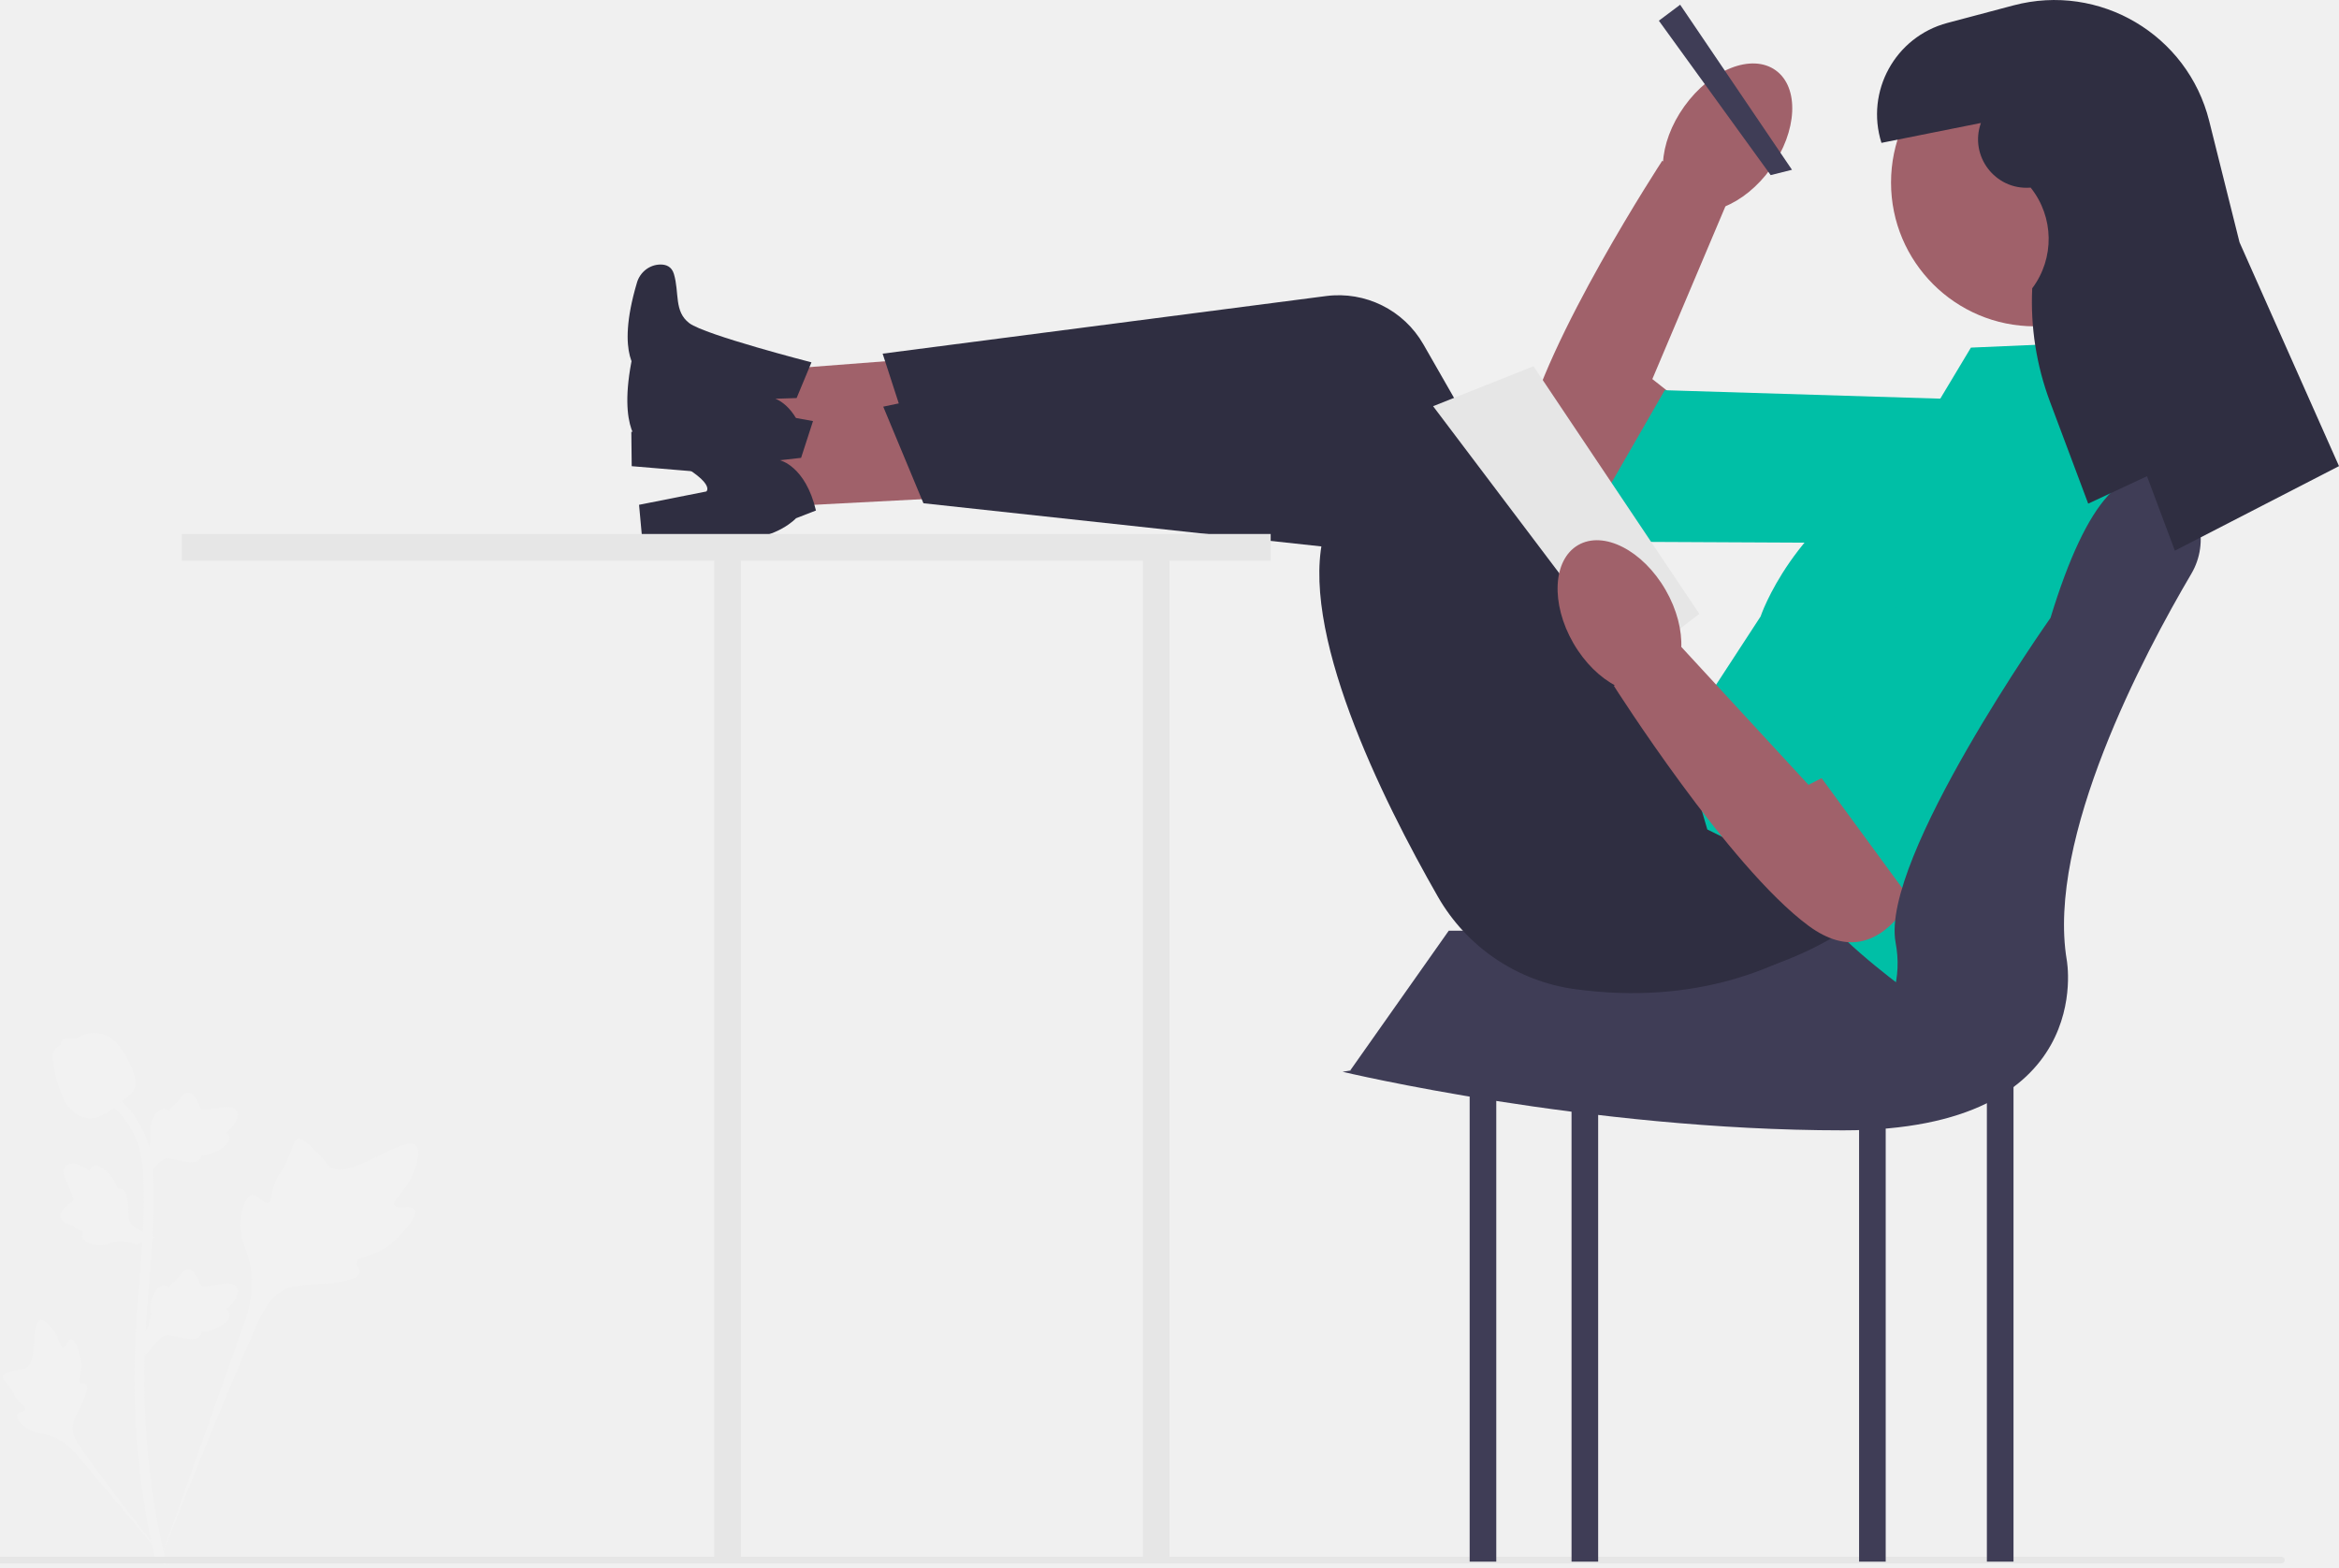
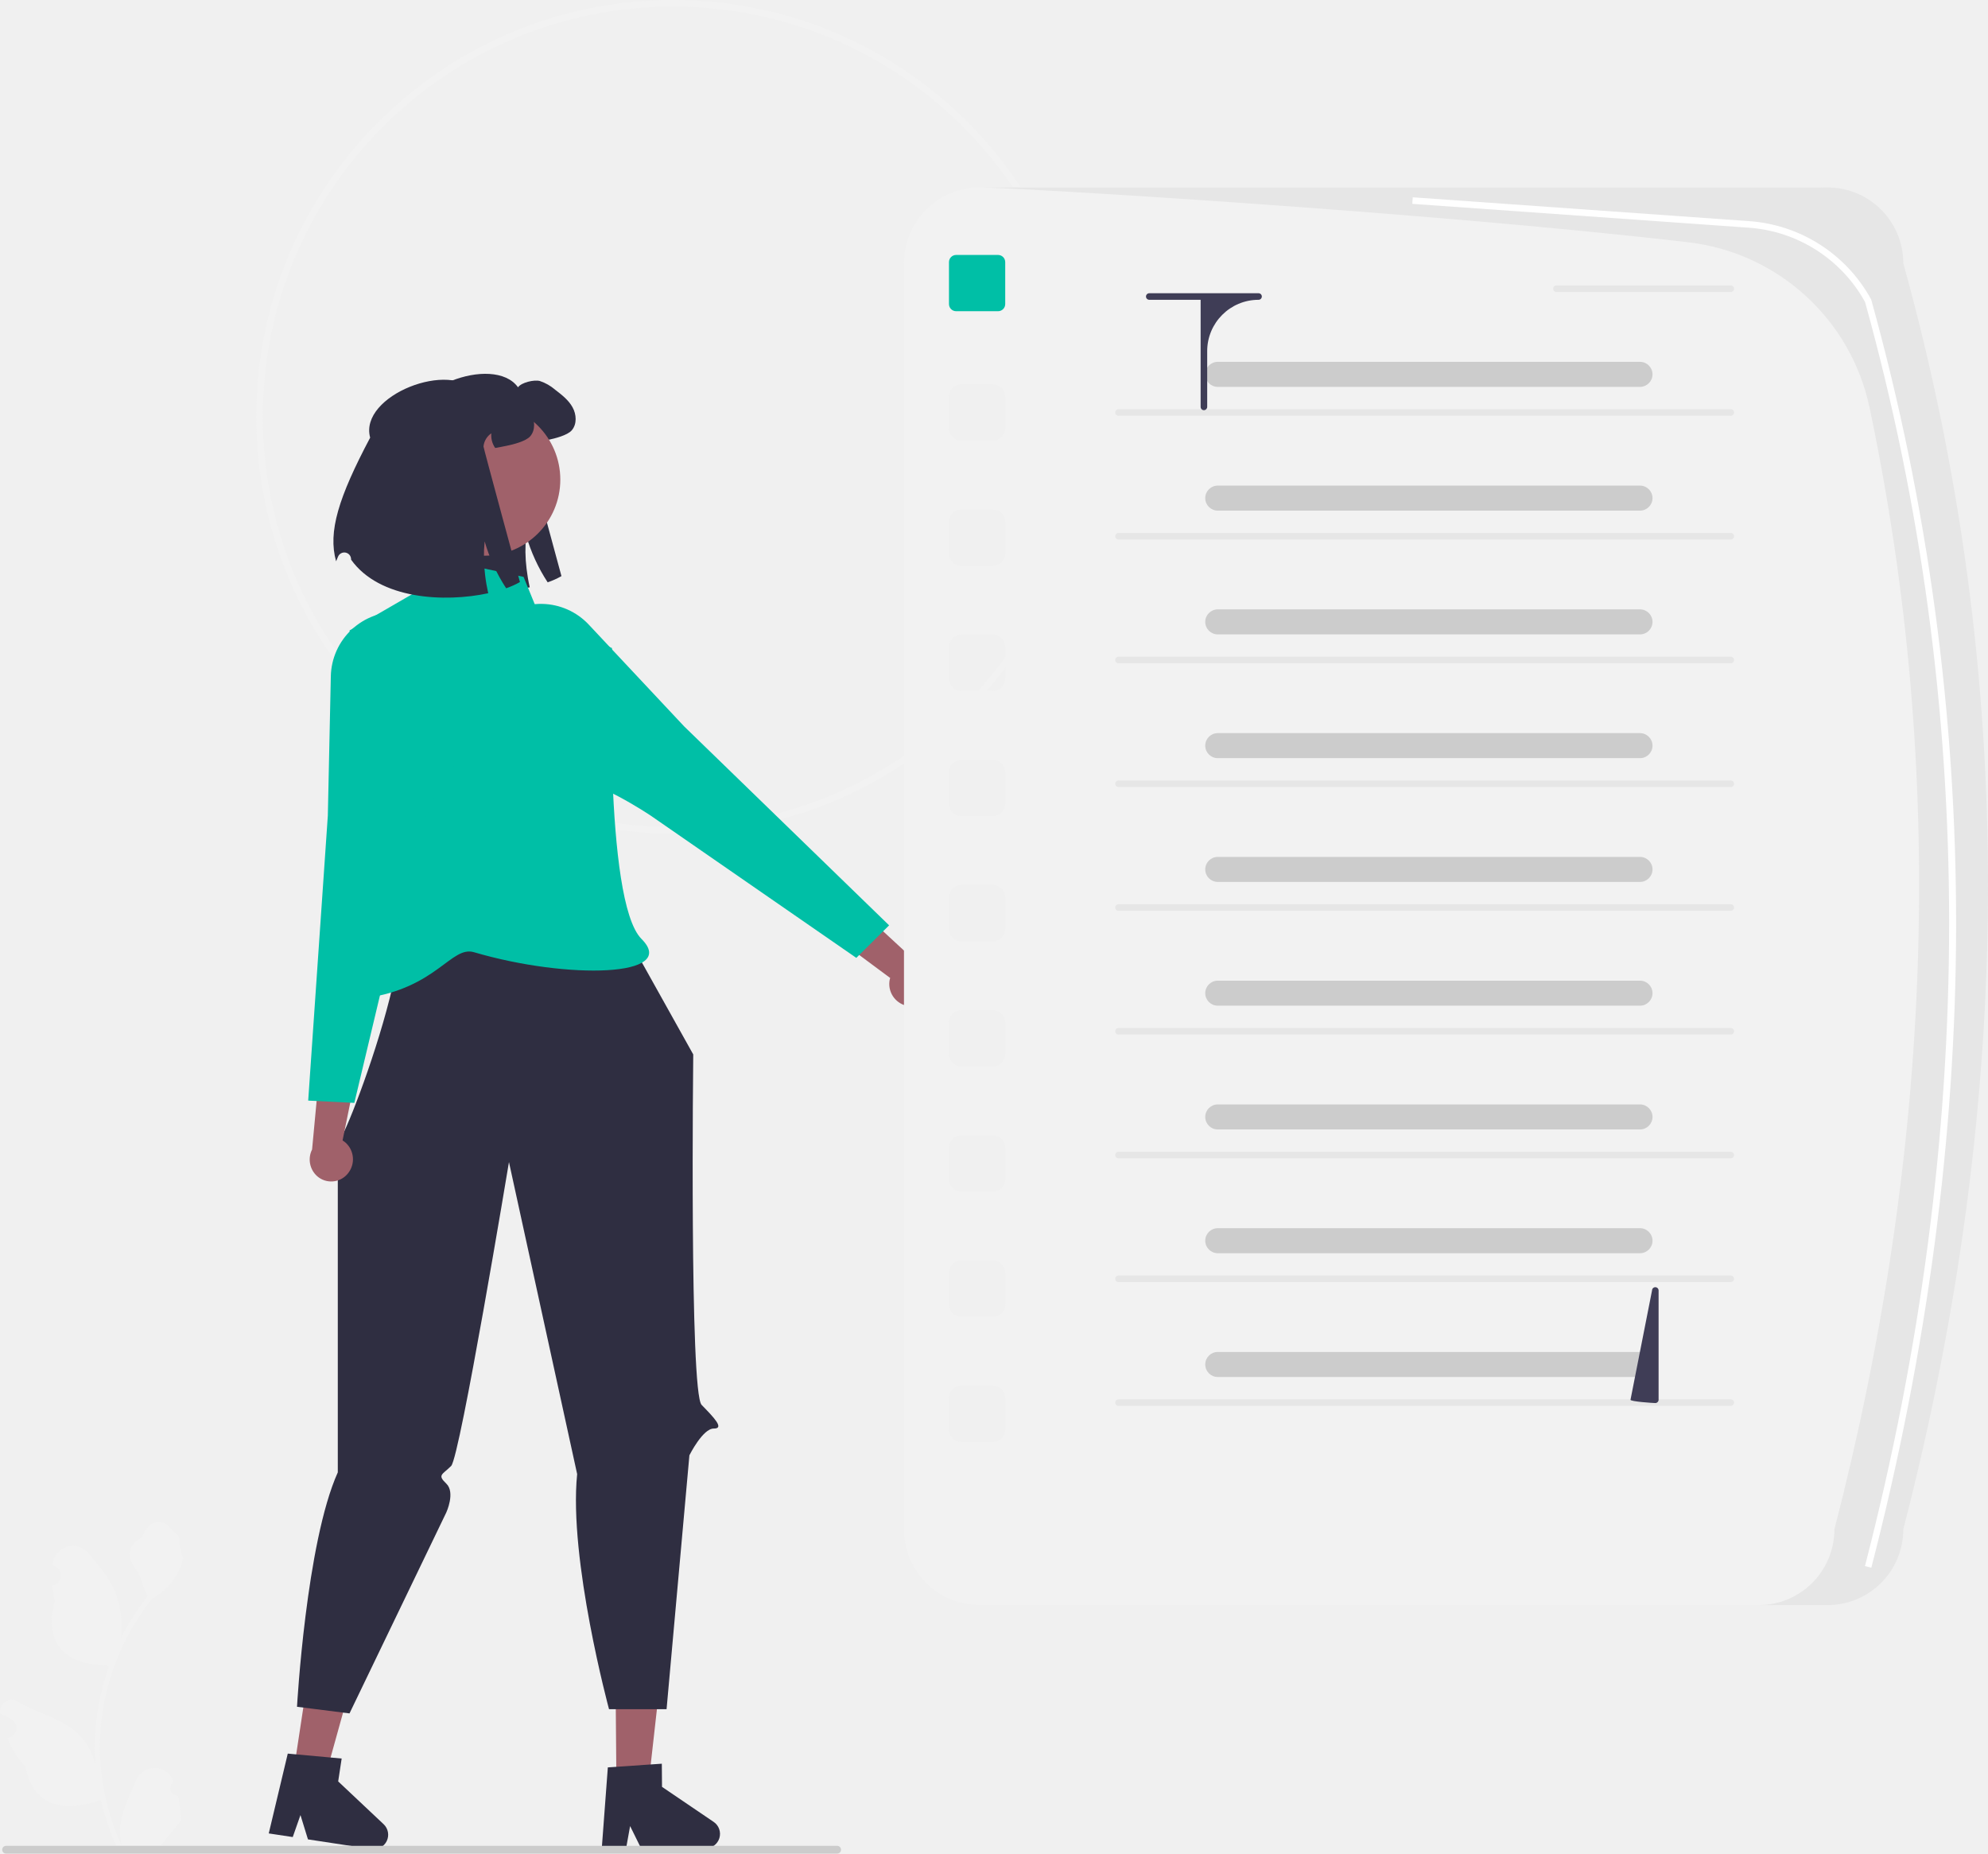
- <svg xmlns="http://www.w3.org/2000/svg" width="596.882" height="400.001" viewBox="0 0 596.882 400.001">
-   <g>
-     <path d="M105.784,308.736c-.844-1.424-4.497,.101-5.168-1.191-.669-1.287,2.724-3.249,4.663-7.73,.35-.808,2.553-5.9,.922-7.472-3.092-2.978-17.24,9.313-22.191,5.29-1.087-.883-1.846-2.645-5.134-5.506-1.308-1.138-2.099-1.652-2.865-1.461-1.086,.271-1.172,1.725-2.337,4.584-1.747,4.287-2.78,4.028-3.798,7.449-.756,2.539-.583,4.016-1.472,4.303-1.258,.407-2.416-2.286-4.011-2.045-1.627,.246-2.611,3.382-2.922,5.73-.583,4.406,1.035,7.313,1.932,10.371,.975,3.322,1.553,8.375-.698,15.528l-22.277,62.766c4.918-12.879,19.158-48.185,25.142-61.305,1.727-3.787,3.635-7.629,7.551-9.145,3.77-1.46,8.949-.588,15.55-2.179,.771-.186,2.911-.73,3.18-1.988,.223-1.04-1.036-1.621-.842-2.595,.259-1.307,2.734-1.323,5.775-2.831,2.144-1.063,3.48-2.328,4.629-3.415,.346-.328,5.495-5.262,4.371-7.157h-0Z" fill="#f2f2f2" />
-     <path d="M18.139,341.778c-.942,.004-1.248,2.236-2.076,2.193-.825-.043-.808-2.275-2.448-4.519-.296-.405-2.159-2.955-3.401-2.608-2.354,.658-.404,11.148-3.806,12.418-.747,.279-1.831,.143-4.184,.931-.936,.314-1.417,.554-1.544,.985-.18,.611,.508,1.073,1.575,2.47,1.6,2.094,1.175,2.527,2.56,4.013,1.028,1.104,1.803,1.445,1.687,1.964-.163,.735-1.819,.526-2.161,1.379-.349,.87,.907,2.257,1.969,3.087,1.994,1.558,3.888,1.602,5.647,2.044,1.912,.48,4.559,1.654,7.42,4.823l24.378,29.044c-4.902-6.13-18.122-23.306-22.835-30.029-1.361-1.941-2.696-3.985-2.31-6.345,.371-2.272,2.293-4.562,3.417-8.261,.131-.432,.481-1.639-.058-2.134-.446-.409-1.095,.041-1.517-.335-.567-.504,.14-1.724,.277-3.651,.097-1.359-.138-2.38-.341-3.258-.061-.265-.997-4.215-2.251-4.21v0Z" fill="#f2f2f2" />
-     <path d="M36.939,345.998l-.568-5.068,.259-.384c1.2-1.777,1.812-3.512,1.819-5.159,.001-.262-.011-.524-.023-.79-.049-1.057-.11-2.371,.575-3.903,.384-.854,1.463-2.831,3.086-2.587,.437,.061,.767,.262,1.018,.497,.037-.059,.075-.117,.115-.181,.505-.771,.905-1.101,1.291-1.419,.296-.245,.602-.497,1.082-1.094,.21-.262,.374-.492,.513-.685,.42-.585,.968-1.282,1.935-1.27,1.033,.049,1.574,.903,1.932,1.468,.64,1.008,.93,1.735,1.122,2.217,.07,.176,.149,.374,.19,.436,.333,.489,3.038,.032,4.057-.135,2.289-.382,4.27-.712,5.087,.732,.585,1.033,.151,2.398-1.33,4.168-.461,.551-.952,.969-1.388,1.297,.361,.215,.684,.546,.815,1.065h0c.308,1.228-.748,2.459-3.137,3.663-.593,.301-1.392,.702-2.512,.896-.527,.091-1.002,.113-1.408,.125-.009,.235-.064,.489-.207,.751-.42,.771-1.293,1.138-2.61,1.05-1.449-.076-2.642-.352-3.694-.595-.919-.21-1.711-.389-2.332-.347-1.153,.093-2.041,1.016-3.083,2.212l-2.603,3.042h-0Z" fill="#f2f2f2" />
-     <path d="M39.572,315.823l-4.758,1.835-.437-.153c-2.023-.71-3.857-.862-5.452-.451-.254,.065-.504,.143-.759,.223-1.01,.315-2.266,.708-3.922,.434-.924-.155-3.11-.697-3.285-2.329-.052-.438,.059-.809,.222-1.111-.066-.021-.133-.042-.204-.065-.874-.293-1.295-.597-1.7-.889-.312-.224-.633-.456-1.332-.769-.307-.137-.571-.237-.793-.322-.672-.258-1.486-.611-1.719-1.549-.215-1.011,.474-1.751,.93-2.241,.813-.875,1.442-1.34,1.86-1.648,.153-.112,.324-.239,.373-.294,.389-.446-.74-2.947-1.159-3.891-.95-2.118-1.772-3.95-.582-5.106,.851-.828,2.282-.754,4.369,.229,.65,.307,1.179,.675,1.607,1.013,.117-.404,.354-.8,.823-1.058h0c1.11-.61,2.569,.099,4.339,2.105,.442,.498,1.033,1.169,1.504,2.203,.221,.487,.363,.941,.478,1.331,.229-.051,.49-.063,.779,.009,.852,.21,1.429,.962,1.678,2.258,.294,1.421,.329,2.645,.362,3.724,.03,.942,.058,1.753,.255,2.344,.382,1.091,1.5,1.717,2.922,2.421l3.603,1.746-0,0Z" fill="#f2f2f2" />
-     <path d="M36.939,300.892l-.568-5.068,.259-.384c1.2-1.777,1.812-3.512,1.819-5.159,.001-.262-.011-.524-.023-.79-.049-1.057-.11-2.371,.575-3.903,.384-.854,1.463-2.831,3.086-2.587,.437,.061,.767,.262,1.018,.497,.037-.059,.075-.117,.115-.181,.505-.771,.905-1.101,1.291-1.419,.296-.245,.602-.497,1.082-1.094,.21-.262,.374-.492,.513-.685,.42-.585,.968-1.282,1.935-1.27,1.033,.049,1.574,.903,1.932,1.468,.64,1.008,.93,1.735,1.122,2.217,.07,.176,.149,.374,.19,.436,.333,.489,3.038,.032,4.057-.135,2.289-.382,4.27-.712,5.087,.732,.585,1.033,.151,2.398-1.33,4.168-.461,.551-.952,.969-1.388,1.297,.361,.215,.684,.546,.815,1.065h0c.308,1.228-.748,2.459-3.137,3.663-.593,.301-1.392,.702-2.512,.896-.527,.091-1.002,.113-1.408,.125-.009,.235-.064,.489-.207,.751-.42,.771-1.293,1.138-2.61,1.05-1.449-.076-2.642-.352-3.694-.595-.919-.21-1.711-.389-2.332-.347-1.153,.093-2.041,1.016-3.083,2.212l-2.603,3.042h-0Z" fill="#f2f2f2" />
-     <path d="M42.124,399.269l-1.062-.666-.257-1.226,.257,1.226-1.238,.142c-.02-.115-.087-.379-.188-.793-.554-2.266-2.244-9.162-3.654-20.023-.984-7.581-1.541-15.376-1.656-23.17-.115-7.807,.255-13.717,.551-18.467,.224-3.583,.496-6.994,.762-10.317,.71-8.878,1.379-17.265,.881-26.55-.11-2.073-.341-6.387-2.862-10.978-1.462-2.663-3.476-5.027-5.987-7.023l1.561-1.963c2.771,2.207,5,4.826,6.623,7.782,2.795,5.09,3.047,9.791,3.168,12.05,.507,9.449-.17,17.916-.887,26.88-.264,3.311-.536,6.708-.759,10.276-.294,4.706-.66,10.565-.546,18.271,.113,7.701,.663,15.4,1.634,22.886,1.392,10.724,3.058,17.517,3.605,19.749,.291,1.192,.352,1.441,.054,1.914v-0Z" fill="#f2f2f2" />
-     <path d="M23.075,285.406c-.103,0-.207-.002-.312-.01-2.134-.115-4.11-1.392-5.875-3.796-.827-1.131-1.251-2.42-2.095-4.992-.131-.396-.767-2.408-1.154-5.176-.253-1.808-.221-2.565,.137-3.233,.398-.744,1.041-1.263,1.766-1.613-.032-.24-.006-.487,.098-.739,.427-1.045,1.563-.908,2.177-.842,.311,.039,.699,.091,1.117,.069,.658-.032,1.012-.228,1.548-.521,.513-.281,1.15-.631,2.096-.825,1.865-.389,3.427,.14,3.942,.313,2.71,.903,4.046,3.01,5.593,5.45,.308,.489,1.367,2.271,2.065,4.713,.504,1.762,.433,2.545,.281,3.128-.308,1.197-1.036,1.882-2.885,3.394-1.931,1.583-2.9,2.376-3.732,2.858-1.937,1.118-3.153,1.821-4.768,1.821v0Z" fill="#f2f2f2" />
-   </g>
-   <path d="M583.04,398.13h0c0,.464-.376,.84-.84,.84H0v-1.68H582.2c.464,0,.84,.376,.84,.84Z" fill="#e6e6e6" />
-   <g>
-     <g>
-       <path d="M414.967,132.595s-31.339,3.769-26.053-21.009c5.286-24.778,35.259-70.545,35.259-70.545l17.009,9.539-19.527,46.158,8.406,6.632-15.094,29.226Z" fill="#a0616a" />
-       <polygon points="517.666 102.43 513.25 138.75 402.592 138.208 424.816 99.583 517.666 102.43" fill="#00bfa6" />
-       <ellipse cx="440.857" cy="35.06" rx="21.062" ry="13.588" transform="translate(155.6948 373.0935) rotate(-54.39629)" fill="#a0616a" />
-     </g>
-     <rect x="431.611" y="316.316" width="157.624" height="6.794" transform="translate(190.7093 830.1362) rotate(-90)" fill="#3f3d56" />
-     <rect x="398.999" y="316.316" width="157.624" height="6.794" transform="translate(158.0973 797.5243) rotate(-90)" fill="#3f3d56" />
-     <rect x="166.639" y="266.719" width="256.819" height="6.794" transform="translate(24.93198 565.1643) rotate(-90)" fill="#e6e6e6" />
-     <rect x="325.622" y="316.316" width="157.624" height="6.794" transform="translate(84.72051 724.1474) rotate(-90)" fill="#3f3d56" />
-     <rect x="299.622" y="316.316" width="157.624" height="6.794" transform="translate(58.72051 698.1474) rotate(-90)" fill="#3f3d56" />
-     <polygon points="500.911 237.504 369.709 237.504 344.541 273.204 475.093 280.987 500.911 237.504" fill="#3f3d56" />
-     <g>
-       <g>
-         <polygon points="260.667 115.362 261.263 89.472 182.077 95.563 181.672 113.106 260.667 115.362" fill="#a0616a" />
-         <path d="M207.074,92.47l-3.787,9.112-5.439,.174s6.368,1.95,8.138,13.522l-5.226,1.567s-5.019,4.683-14.401,4.228l-25.155-2.104-.097-8.769,17.386-2.009s3.874-2.549-15.303-13.027c0,0-6.353-3.885-.639-23.068,.785-2.637,3.157-4.53,5.908-4.59,1.518-.033,2.94,.512,3.508,2.398,1.445,4.799-.017,9.584,3.955,12.579,3.972,2.996,31.154,9.988,31.154,9.988Z" fill="#2f2e41" />
-       </g>
-       <path d="M491.092,214.34s-27.322,46.469-89.145,38.095c-14.712-1.993-27.656-10.74-35.03-23.626-14.253-24.906-35.896-68.515-28.88-93.209l-104.562-19.956-8.238-25.394,113.163-14.7c10.01-1.3,19.815,3.567,24.83,12.327l55.124,96.268,16.433,1.794,56.305,28.401Z" fill="#2f2e41" />
-     </g>
-     <g>
-       <g>
-         <polygon points="262.731 125.96 261.242 100.106 182.803 112.548 183.811 130.067 262.731 125.96" fill="#a0616a" />
-         <path d="M207.471,107.454l-3.042,9.387-5.408,.611s6.505,1.432,9.199,12.824l-5.083,1.982s-4.626,5.071-14.014,5.373l-25.243-.074-.802-8.733,17.168-3.401s3.656-2.852-16.302-11.753c0,0-6.645-3.361-2.493-22.942,.571-2.691,2.783-4.77,5.519-5.05,1.51-.155,2.972,.274,3.69,2.108,1.827,4.667,.754,9.554,4.954,12.22,4.2,2.667,31.856,7.45,31.856,7.45Z" fill="#2f2e41" />
-       </g>
-       <path d="M500.372,206.08s-23.495,48.517-85.792,45.143c-14.825-.803-28.43-8.48-36.817-20.731-16.211-23.678-41.292-65.405-36.285-90.583l-105.829-11.479-10.255-24.649,111.613-23.756c9.873-2.101,20.038,1.962,25.742,10.289l62.691,91.521,16.524,.466,58.408,23.779Z" fill="#2f2e41" />
-     </g>
-     <polygon points="428.754 1.206 423.319 5.283 451.854 44.689 457.289 43.33 428.754 1.206" fill="#3f3d56" />
-     <path d="M502.949,88.712l31.253-1.359,13.588,61.147s-28.535,107.348-62.506,103.271c0,0-21.062-15.627-21.062-21.062s-28.535-19.024-28.535-19.024l-6.794-23.1,20.382-31.253s8.153-24.459,35.33-38.047l18.344-30.574Z" fill="#00bfa6" />
-     <polygon points="324.263 136.271 46.382 136.271 46.382 143.066 182.265 143.066 182.265 398.526 189.059 398.526 189.059 143.066 324.263 143.066 324.263 136.271" fill="#e6e6e6" />
-     <circle cx="519.255" cy="46.589" r="36.688" fill="#a0616a" />
-     <polygon points="391.332 93.468 365.707 103.659 415.984 170.242 433.649 156.654 391.332 93.468" fill="#e6e6e6" />
-     <g>
-       <path d="M491.399,221.198s-9.512,30.098-29.894,15.049-49.683-61.249-49.683-61.249l15.712-11.55,33.971,36.849,9.512-4.916,20.382,25.818Z" fill="#a0616a" />
-       <polygon points="506.346 115.21 537.599 134.233 491.399 234.787 461.505 194.022 506.346 115.21" fill="#00bfa6" />
-       <ellipse cx="413.266" cy="157.333" rx="13.588" ry="21.062" transform="translate(-23.29944 227.7118) rotate(-30)" fill="#a0616a" />
-     </g>
-     <path d="M523.267,157.67c9.416-30.869,19.52-40.637,30.144-34.521,8.086,4.655,10.52,15.252,5.781,23.289-12.079,20.487-36.97,67.428-31.785,98.539,0,0,8.153,43.483-57.071,43.483-65.224,0-127.73-14.947-127.73-14.947l33.971-5.435,77.254,5.518c17.651,1.261,32.527-13.842,30.169-31.379-.078-.579-.17-1.164-.278-1.756-3.873-21.301,39.545-82.79,39.545-82.79Z" fill="#3f3d56" />
-   </g>
-   <path d="M505.504,31.38c-2.997,8.392,3.588,17.106,12.48,16.513l.212-.014h0c5.977,7.471,6.142,18.04,.401,25.694h0c-.472,9.865,1.074,19.723,4.542,28.971l9.744,25.983,15-7,7.118,19,41.882-21.575-25.383-57.111-7.746-30.984c-5.511-22.044-27.997-35.313-49.958-29.479l-16.849,4.475c-13.311,3.536-20.972,17.472-16.825,30.605v0l25.383-5.077" fill="#2f2e41" />
+ <svg xmlns="http://www.w3.org/2000/svg" data-name="Layer 1" width="605.924" height="564.849" viewBox="0 0 605.924 564.849">
+   <path d="M502.152,421.575a127,127,0,1,1,127-127h0A127.144,127.144,0,0,1,502.152,421.575Zm0-252a125,125,0,1,0,125,125A125,125,0,0,0,502.152,169.575Z" transform="translate(-297.0382 -167.5753)" fill="#f2f2f2" />
+   <path d="M422.513,299.128c-3.529-12.867,24.936-23.901,32.41-13.539,1.039-1.473,4.881-2.368,6.643-1.916a13.745,13.745,0,0,1,4.691,2.675c1.988,1.527,4.049,3.109,5.269,5.305,1.229,2.187,1.419,5.17-.235,7.068-1.311,1.509-5.179,2.485-7.149,2.883-1.374.28-2.531.506-3.525.669a6.739,6.739,0,0,1-1.175-4.456,5.47,5.47,0,0,0-2.386,4.013c-.027.334,11.108,41.304,11.108,41.304a24.287,24.287,0,0,1-4.203,1.889,52.848,52.848,0,0,1-6.553-14.28,45.761,45.761,0,0,0,.127,10.168,55.944,55.944,0,0,0,.958,5.631c-13.232,2.856-33.133,1.916-41.792-10.231l-.004-.151a2.067,2.067,0,0,0-3.993-.721c-.21.536-.403 1-.576,1.369C409.607,327.788,412.87,317.349,422.513,299.128Z" transform="translate(-297.0382 -167.5753)" fill="#2f2e41" />
+   <polygon points="187.875 543.116 197.734 543.033 202.098 504.12 187.548 504.243 187.875 543.116" fill="#a0616a" />
+   <path d="M514.56,722.76,498.815,712.08l-.059-7.055-3.386.227-10.496.724-2.573.171-1.868,24.935,7.396-.067,1.26-6.991,3.431,6.956,19.601-.164a4.408,4.408,0,0,0,2.439-8.055Z" transform="translate(-297.0382 -167.5753)" fill="#2f2e41" />
+   <polygon points="89.571 539.272 99.318 540.754 109.798 503.025 95.412 500.839 89.571 539.272" fill="#a0616a" />
+   <path d="M413.967,723.464l-13.853-13.042,1.06-6.975-3.379-.313-10.478-.95-2.568-.239-5.798,24.323,7.313,1.107,2.353-6.703,2.285,7.412,19.379,2.947a4.408,4.408,0,0,0,3.685-7.566Z" transform="translate(-297.0382 -167.5753)" fill="#2f2e41" />
+   <path d="M480.379,438.829l27.953,50.064S507.165,591.858,510.88,595.677s7.078,7.244,3.715,7.213-7.434,8.153-7.434,8.153l-6.957,77.364h-17.543s-12.344-45.623-9.713-71.64l-20.782-95.077s-14.93,89.913-17.621,92.604-4.314,2.672-1.484,5.372,0,8.808,0,8.808l-29.498,61.221-16-2.018s2.774-49.979,12.433-71.435V514.848c-.728,8.693,33.303-79.296,12.493-72.691C419.072,440.067,480.379,438.829,480.379,438.829Z" transform="translate(-297.0382 -167.5753)" fill="#2f2e41" />
+   <path d="M456.62,343.367l-28.416-6.028-5.642,11.357-19,11s12.247,50.076,12.177,57.119c-.177,17.881-28.788,57.965-7.177,54.881s26-16,32.938-13.958c28.622,8.426,62.638,7.533,51.062-4.042s-8.989-88.627-8.989-88.627l-22.42-10.595Z" transform="translate(-297.0382 -167.5753)" fill="#00bfa6" />
+   <path d="M403.025,525.222a6.821,6.821,0,0,0-.702-9.488,6.544,6.544,0,0,0-.876-.634l4.751-23.317-10.984-6.574-3.055,32.646a6.802,6.802,0,0,0,1.568,8.155,6.51,6.51,0,0,0,9.183-.651Q402.968,525.291,403.025,525.222Z" transform="translate(-297.0382 -167.5753)" fill="#a0616a" />
+   <path d="M396.958,416.117l.914-42.49a20.023,20.023,0,0,1,20.949-19.572h0c8.682.406,6.369,3.875,8.675,12.256,3.748,13.623,5.189,21.497,4.284,23.404-.306.646-.629,1.264-.939,1.86-1.599,3.065-2.753,5.28.182,7.402a14.657,14.657,0,0,0,3.755,1.778c1.325.471,2.282.811,2.349,1.56.065.725-.754,1.477-3.02,2.773-6.084,3.482-11.361,24.295-11.412,24.501l-17.656,74.064-14.065-.698Z" transform="translate(-297.0382 -167.5753)" fill="#00bfa6" />
+   <path d="M573.94,474.17a6.821,6.821,0,0,1-5.816-7.529,6.543,6.543,0,0,1,.228-1.057l-19.113-14.177,3.782-12.229,24.082,22.251a6.802,6.802,0,0,1,4.281,7.116,6.51,6.51,0,0,1-7.268,5.651Q574.028,474.184,573.94,474.17Z" transform="translate(-297.0382 -167.5753)" fill="#a0616a" />
+   <path d="M568.031,449.55l-10,9.916-62.616-43.317c-.176-.119-18.006-12.081-24.859-10.608-2.552.549-3.663.536-4.1-.046-.45-.602.035-1.495.706-2.73a14.657,14.657,0,0,0,1.607-3.831c.767-3.54-1.572-4.416-4.81-5.629-.629-.236-1.282-.48-1.941-.756-1.947-.815-6.135-7.637-12.447-20.278-3.883-7.777-7.921-8.813-1.732-14.915h0a20.023,20.023,0,0,1,28.663.569l29.065,31.007Z" transform="translate(-297.0382 -167.5753)" fill="#00bfa6" />
+   <circle cx="147.594" cy="146.155" r="23.183" fill="#a0616a" />
+   <path d="M409.86,300.936c-3.529-12.867,24.936-23.901,32.41-13.539,1.039-1.473,4.881-2.368,6.643-1.916a13.745,13.745,0,0,1,4.691,2.675c1.988,1.527,4.049,3.109,5.269,5.305,1.229,2.187,1.419,5.17-.235,7.068-1.311,1.509-5.179,2.485-7.149,2.883-1.374.28-2.531.506-3.525.669a6.739,6.739,0,0,1-1.175-4.456,5.47,5.47,0,0,0-2.386,4.013c-.027.334,11.108,41.304,11.108,41.304a24.286,24.286,0,0,1-4.203,1.889,52.848,52.848,0,0,1-6.553-14.28,45.761,45.761,0,0,0,.127,10.168,55.944,55.944,0,0,0,.958,5.631c-13.232,2.856-33.133,1.916-41.792-10.231l-.004-.151a2.067,2.067,0,0,0-3.993-.721c-.21.536-.403 1-.576,1.369C396.954,329.595,400.217,319.156,409.86,300.936Z" transform="translate(-297.0382 -167.5753)" fill="#2f2e41" />
+   <path d="M418.533,288.816" transform="translate(-297.0382 -167.5753)" fill="#2f2e41" />
+   <path d="M351.297,714.737a2.269,2.269,0,0,1-1.645-3.933l.155-.618q-.031-.074-.062-.148a6.094,6.094,0,0,0-11.241.042c-1.839,4.428-4.179,8.864-4.756,13.546a18.029,18.029,0,0,0,.316,6.2,72.282,72.282,0,0,1-6.575-30.021,69.766,69.766,0,0,1,.433-7.783q.358-3.178.995-6.31A73.119,73.119,0,0,1,343.418,654.722a19.459,19.459,0,0,0,8.093-8.397,14.843,14.843,0,0,0,1.35-4.056c-.394.052-1.486-5.949-1.188-6.317-.549-.833-1.532-1.247-2.131-2.06-2.982-4.043-7.091-3.337-9.236,2.157-4.582,2.313-4.627,6.148-1.815,9.837,1.789,2.347,2.035,5.522,3.604,8.035-.162.207-.329.407-.491.614a73.591,73.591,0,0,0-7.681,12.169,30.592,30.592,0,0,0-1.826-14.21c-1.748-4.217-5.025-7.769-7.91-11.415a6.279,6.279,0,0,0-11.184,3.083q-.009.081-.017.161.643.363,1.259.77a3.078,3.078,0,0,1-1.241,5.602l-.063.01a30.628,30.628,0,0,0,.807,4.579c-3.702,14.316,4.29,19.53,15.701,19.764.252.129.497.258.749.381a75.115,75.115,0,0,0-4.043,19.028,71.245,71.245,0,0,0,.052,11.503l-.019-.136A18.826,18.826,0,0,0,319.759,694.954c-4.946-4.063-11.933-5.559-17.268-8.824a3.533,3.533,0,0,0-5.411,3.437l.022.143A20.674,20.674,0,0,1,299.42,690.827q.643.363,1.259.77a3.078,3.078,0,0,1-1.241,5.602l-.063.01c-.045.006-.084.013-.129.019a30.655,30.655,0,0,0,5.639,8.829c2.315,12.497,12.256,13.683,22.89,10.044h.006a75.092,75.092,0,0,0,5.044,14.726h18.02c.065-.2.123-.407.181-.607a20.475,20.475,0,0,1-4.986-.297c1.337-1.641,2.674-3.294,4.011-4.935a1.121,1.121,0,0,0,.084-.097c.678-.84,1.363-1.673,2.041-2.512l0-.001a29.99,29.99,0,0,0-.879-7.64Z" transform="translate(-297.0382 -167.5753)" fill="#f2f2f2" />
+   <path d="M297.706,731.235a1.186,1.186,0,0,0,1.19,1.19h253.29a1.19,1.19,0,0,0,0-2.38h-253.29A1.187,1.187,0,0,0,297.706,731.235Z" transform="translate(-297.0382 -167.5753)" fill="#ccc" />
+   <path d="M851.181,224.696H595.658a23.096,23.096,0,0,0-23.096,23.096V633.6a23.096,23.096,0,0,0,23.096,23.096H851.181a23.096,23.096,0,0,0,23.096-23.096c33.896-131.114,34.939-259.794,0-385.809A23.096,23.096,0,0,0,851.181,224.696ZM603.42,603.242a3.739,3.739,0,0,1-3.739,3.739h-9.665a3.739,3.739,0,0,1-3.739-3.739v-9.665a3.739,3.739,0,0,1,3.739-3.739h9.665a3.739,3.739,0,0,1,3.739,3.739Zm0-38.143a3.739,3.739,0,0,1-3.739,3.739h-9.665a3.739,3.739,0,0,1-3.739-3.739v-9.665a3.739,3.739,0,0,1,3.739-3.739h9.665a3.739,3.739,0,0,1,3.739,3.739Zm0-38.143a3.739,3.739,0,0,1-3.739,3.739h-9.665a3.739,3.739,0,0,1-3.739-3.739V517.292a3.739,3.739,0,0,1,3.739-3.739h9.665a3.739,3.739,0,0,1,3.739,3.739Zm0-38.143a3.739,3.739,0,0,1-3.739,3.739h-9.665a3.739,3.739,0,0,1-3.739-3.739V479.149a3.739,3.739,0,0,1,3.739-3.739h9.665a3.739,3.739,0,0,1,3.739,3.739Zm0-38.143a3.739,3.739,0,0,1-3.739,3.739h-9.665a3.739,3.739,0,0,1-3.739-3.739v-9.665a3.739,3.739,0,0,1,3.739-3.739h9.665a3.739,3.739,0,0,1,3.739,3.739Zm0-38.143a3.739,3.739,0,0,1-3.739,3.739h-9.665a3.739,3.739,0,0,1-3.739-3.739v-9.665a3.739,3.739,0,0,1,3.739-3.739h9.665a3.739,3.739,0,0,1,3.739,3.739Zm0-38.143a3.739,3.739,0,0,1-3.739,3.739h-9.665a3.739,3.739,0,0,1-3.739-3.739v-9.665a3.739,3.739,0,0,1,3.739-3.739h9.665a3.739,3.739,0,0,1,3.739,3.739Zm0-38.143a3.739,3.739,0,0,1-3.739,3.739h-9.665a3.739,3.739,0,0,1-3.739-3.739v-9.665a3.739,3.739,0,0,1,3.739-3.739h9.665a3.739,3.739,0,0,1,3.739,3.739Zm0-38.143a3.739,3.739,0,0,1-3.739,3.739h-9.665a3.739,3.739,0,0,1-3.739-3.739v-9.665a3.739,3.739,0,0,1,3.739-3.739h9.665a3.739,3.739,0,0,1,3.739,3.739Z" transform="translate(-297.0382 -167.5753)" fill="#f2f2f2" />
+   <rect x="289.239" y="77.692" width="17.143" height="17.143" rx="2.181" fill="#00bfa6" />
+   <path d="M824.563,294.267H637.948a1,1,0,0,1,0-2H824.563a1,1,0,0,1,0,2Z" transform="translate(-297.0382 -167.5753)" fill="#e6e6e6" />
+   <path d="M824.563,256.553H771.419a1,1,0,0,1,0-2h53.143a1,1,0,1,1,0,2Z" transform="translate(-297.0382 -167.5753)" fill="#e6e6e6" />
+   <path d="M824.563,331.981H637.948a1,1,0,0,1,0-2H824.563a1,1,0,0,1,0,2Z" transform="translate(-297.0382 -167.5753)" fill="#e6e6e6" />
+   <path d="M824.563,369.696H637.948a1,1,0,0,1,0-2H824.563a1,1,0,0,1,0,2Z" transform="translate(-297.0382 -167.5753)" fill="#e6e6e6" />
+   <path d="M824.563,407.41H637.948a1,1,0,0,1,0-2H824.563a1,1,0,0,1,0,2Z" transform="translate(-297.0382 -167.5753)" fill="#e6e6e6" />
+   <path d="M824.563,445.124H637.948a1,1,0,0,1,0-2H824.563a1,1,0,1,1,0,2Z" transform="translate(-297.0382 -167.5753)" fill="#e6e6e6" />
+   <path d="M824.563,482.838H637.948a1,1,0,0,1,0-2H824.563a1,1,0,0,1,0,2Z" transform="translate(-297.0382 -167.5753)" fill="#e6e6e6" />
+   <path d="M824.563,520.553H637.948a1,1,0,0,1,0-2H824.563a1,1,0,0,1,0,2Z" transform="translate(-297.0382 -167.5753)" fill="#e6e6e6" />
+   <path d="M824.563,558.267H637.948a1,1,0,0,1,0-2H824.563a1,1,0,0,1,0,2Z" transform="translate(-297.0382 -167.5753)" fill="#e6e6e6" />
+   <path d="M824.563,595.982H637.948a1,1,0,0,1,0-2H824.563a1,1,0,0,1,0,2Z" transform="translate(-297.0382 -167.5753)" fill="#e6e6e6" />
+   <path d="M796.897,285.463H668.196a3.812,3.812,0,1,1,0-7.624H796.897a3.812,3.812,0,0,1,0,7.624Z" transform="translate(-297.0382 -167.5753)" fill="#ccc" />
+   <path d="M796.897,323.177H668.196a3.812,3.812,0,1,1,0-7.624H796.897a3.812,3.812,0,0,1,0,7.624Z" transform="translate(-297.0382 -167.5753)" fill="#ccc" />
+   <path d="M796.897,360.891H668.196a3.812,3.812,0,1,1,0-7.624H796.897a3.812,3.812,0,0,1,0,7.624Z" transform="translate(-297.0382 -167.5753)" fill="#ccc" />
+   <path d="M796.897,398.606H668.196a3.812,3.812,0,1,1,0-7.624H796.897a3.812,3.812,0,0,1,0,7.624Z" transform="translate(-297.0382 -167.5753)" fill="#ccc" />
+   <path d="M796.897,436.32H668.196a3.812,3.812,0,1,1,0-7.624H796.897a3.812,3.812,0,0,1,0,7.624Z" transform="translate(-297.0382 -167.5753)" fill="#ccc" />
+   <path d="M796.897,474.034H668.196a3.812,3.812,0,1,1,0-7.624H796.897a3.812,3.812,0,0,1,0,7.624Z" transform="translate(-297.0382 -167.5753)" fill="#ccc" />
+   <path d="M796.897,511.748H668.196a3.812,3.812,0,1,1,0-7.624H796.897a3.812,3.812,0,0,1,0,7.624Z" transform="translate(-297.0382 -167.5753)" fill="#ccc" />
+   <path d="M796.897,549.463H668.196a3.812,3.812,0,1,1,0-7.624H796.897a3.812,3.812,0,0,1,0,7.624Z" transform="translate(-297.0382 -167.5753)" fill="#ccc" />
+   <path d="M796.897,587.177H668.196a3.812,3.812,0,1,1,0-7.624H796.897a3.812,3.812,0,0,1,0,7.624Z" transform="translate(-297.0382 -167.5753)" fill="#ccc" />
+   <path d="M680.633,256.932H647.327a1,1,0,0,0,0,2h15.653V291.57a1,1,0,0,0,2,0V274.585a15.653,15.653,0,0,1,15.653-15.653h0a1,1,0,0,0,0-2Z" transform="translate(-297.0382 -167.5753)" fill="#3f3d56" />
+   <path d="M801.563,595.125c-.552,0-7.563-.448-7.563-1l6.563-33.307a1,1,0,0,1,2,0v33.307A1,1,0,0,1,801.563,595.125Z" transform="translate(-297.0382 -167.5753)" fill="#3f3d56" />
+   <path d="M877.147,247.791a23.096,23.096,0,0,0-23.095-23.096h-258.489c10.451,0,136.032,7.385,216.037,16.706a64.055,64.055,0,0,1,55.278,50.442c23.522,111.911,19.226,225.883-10.731,341.756a23.096,23.096,0,0,1-23.095,23.096h21A23.096,23.096,0,0,0,877.147,633.6C911.044,502.486,912.086,373.806,877.147,247.791Z" transform="translate(-297.0382 -167.5753)" fill="#e6e6e6" />
+   <path d="M867.399,645.299l-1.937-.5c34.194-132.266,34.206-261.857.036-385.179a44.043,44.043,0,0,0-35.542-22.666L727.492,229.693l.142-1.995,102.465,7.261a46.039,46.039,0,0,1,37.209,23.798l.088.215A710.49,710.49,0,0,1,893.244,450.235C893.115,513.832,884.419,579.462,867.399,645.299Z" transform="translate(-297.0382 -167.5753)" fill="#fff" />
</svg>
